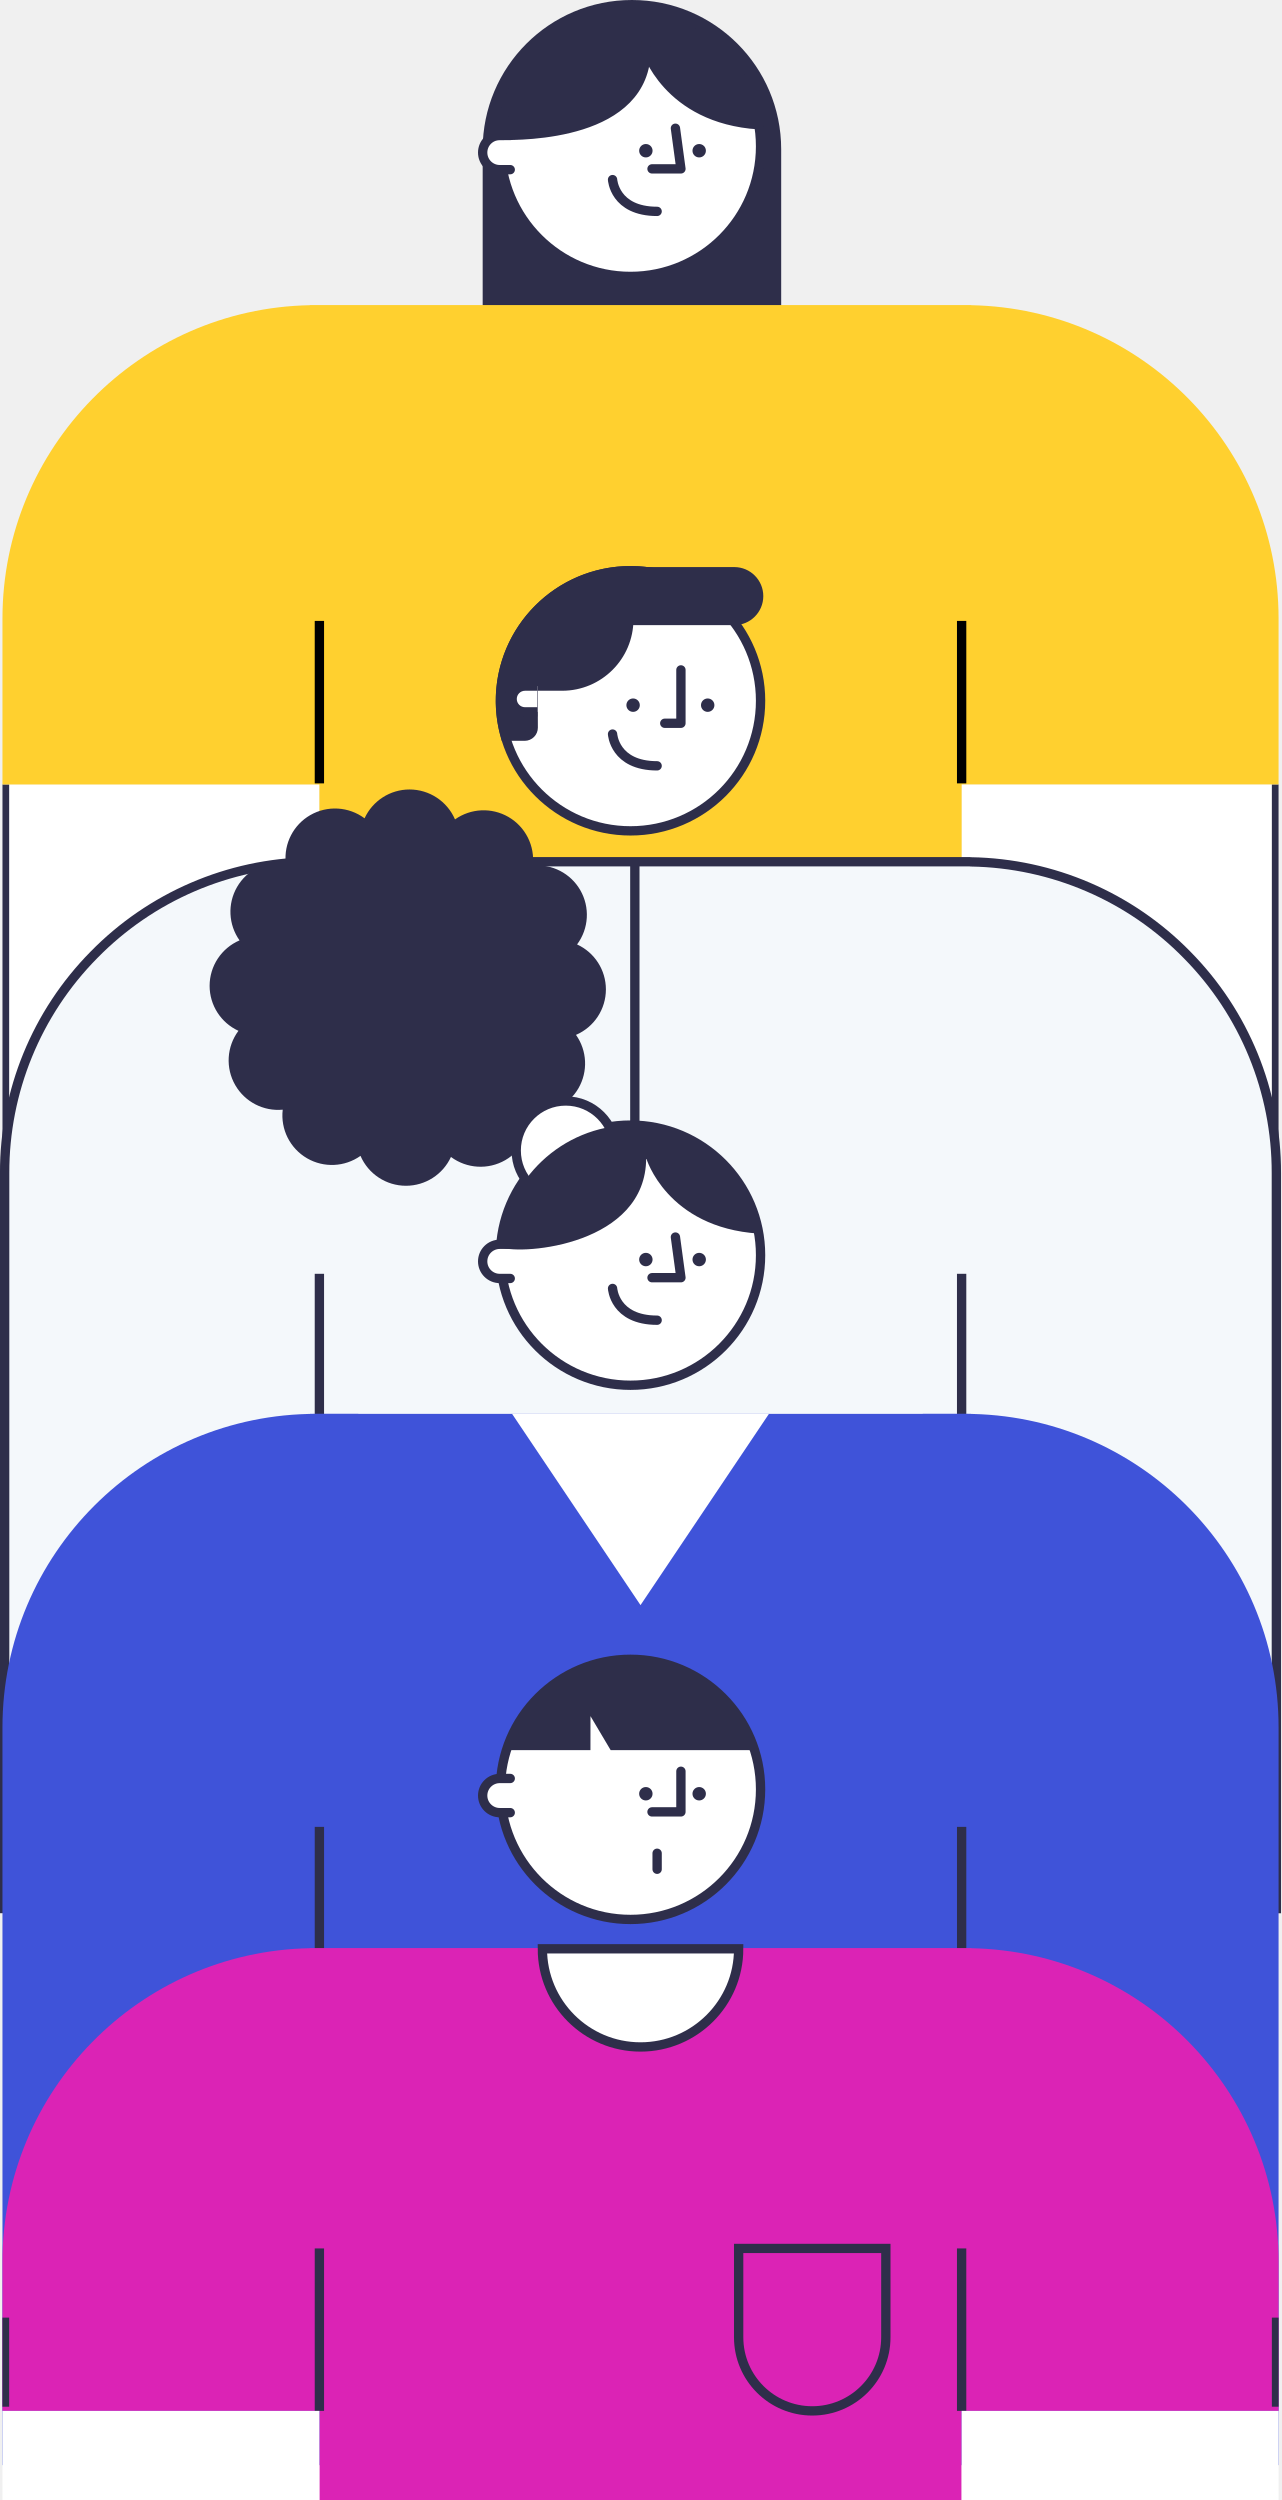
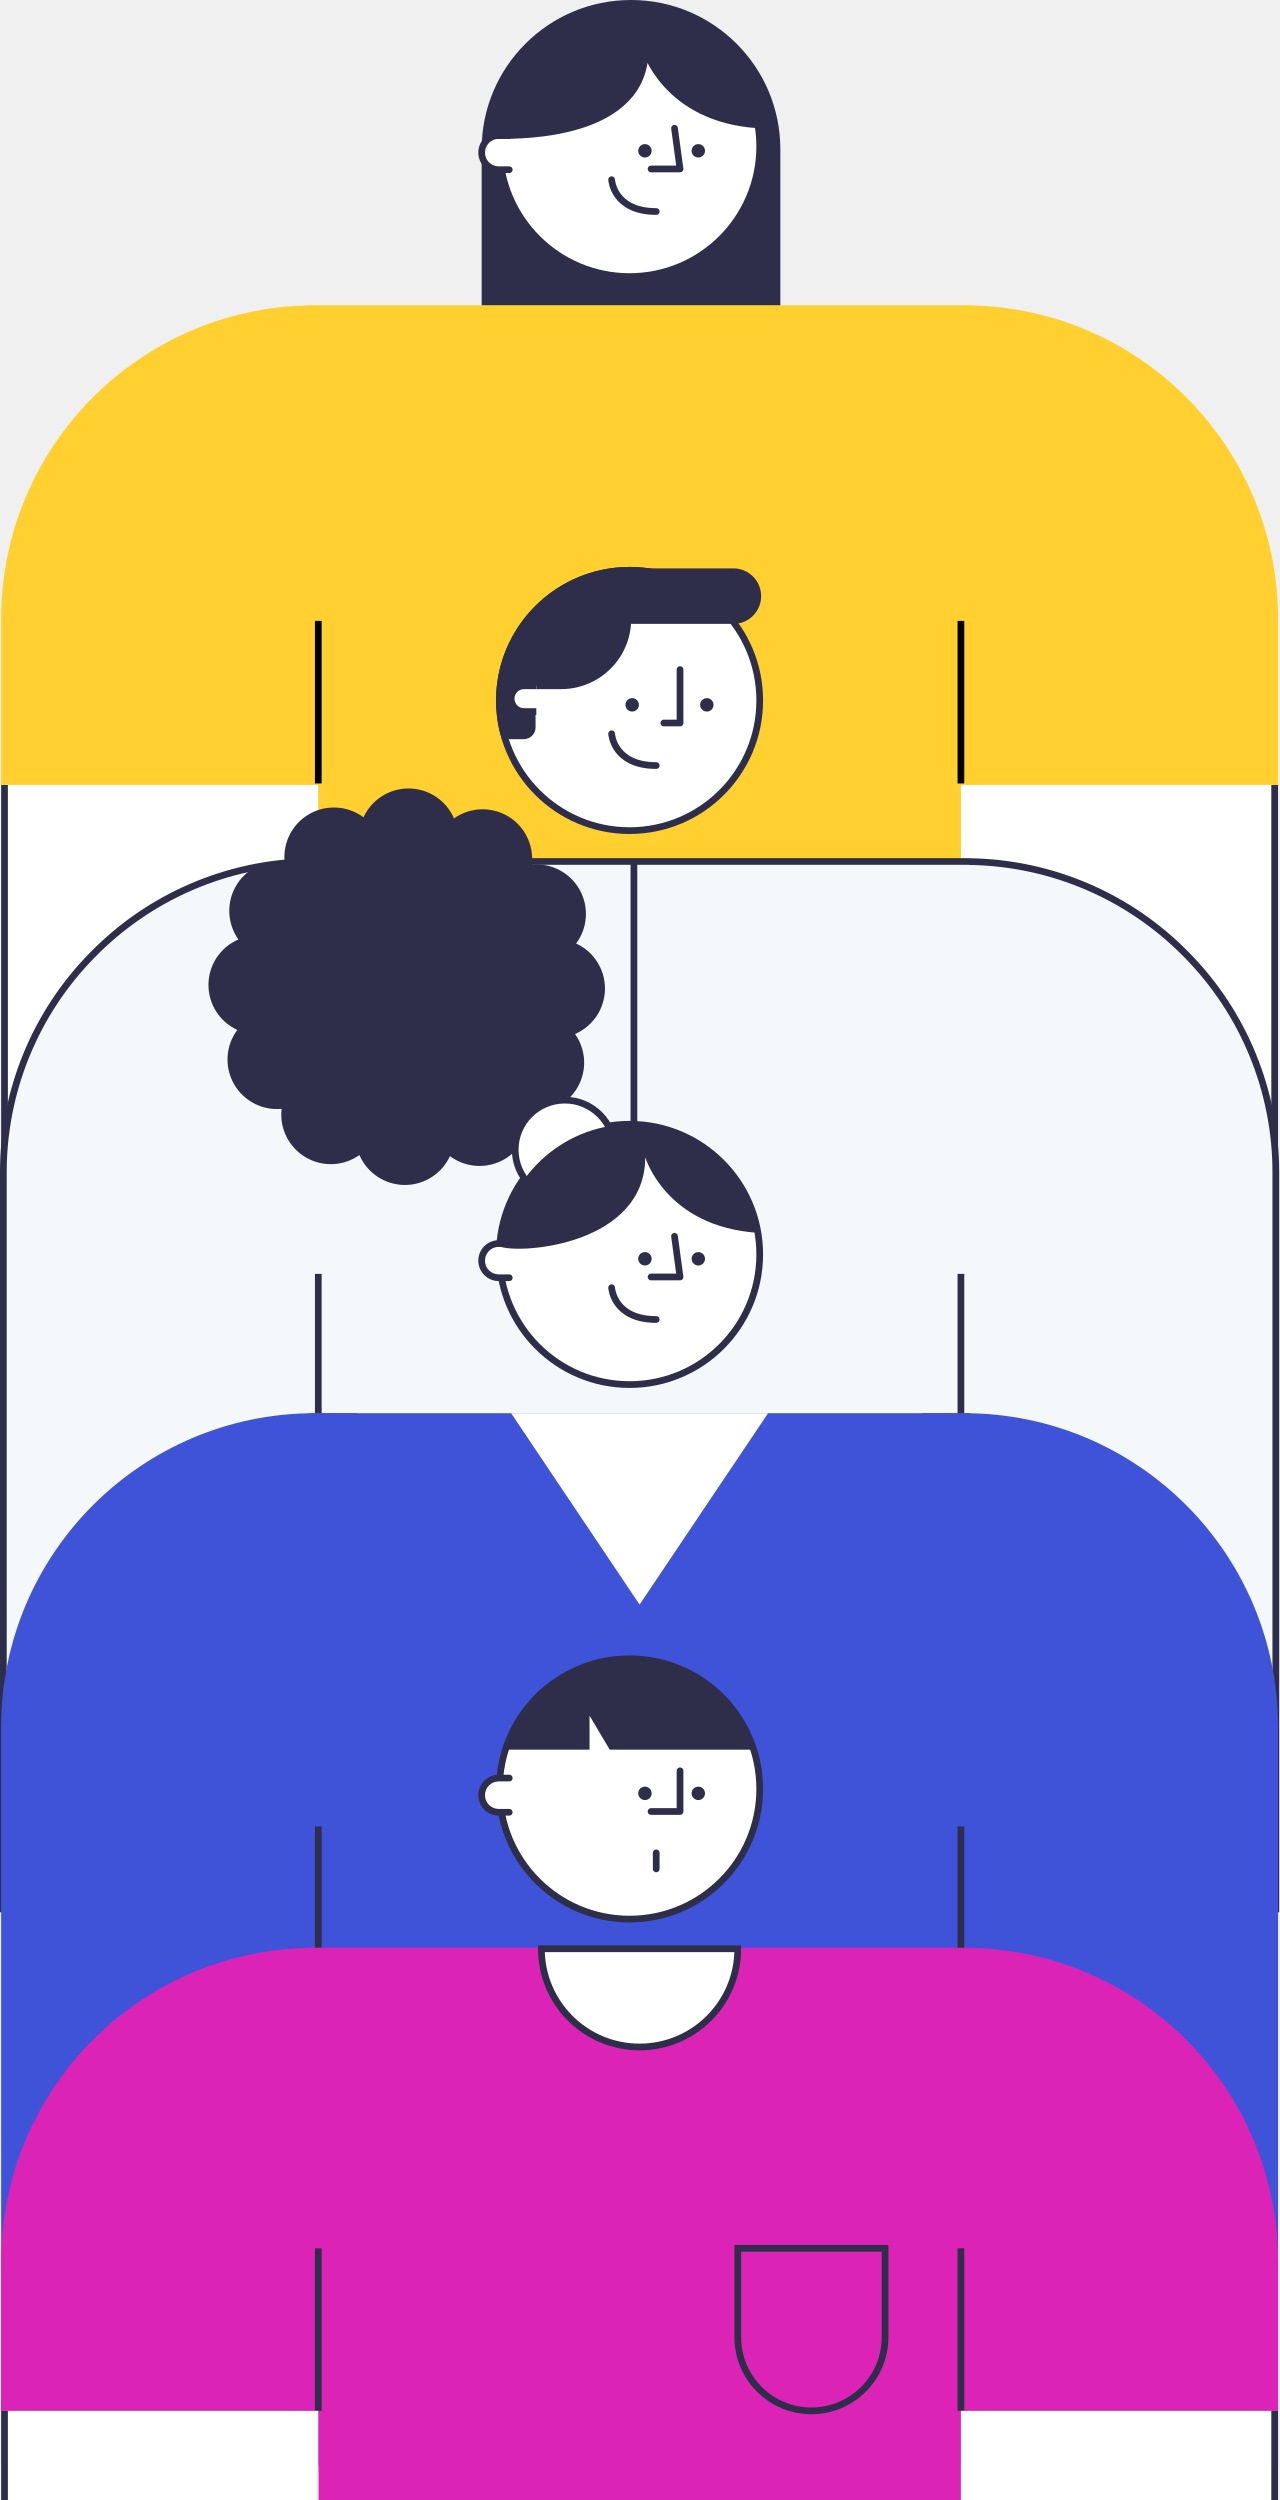
- <svg xmlns="http://www.w3.org/2000/svg" width="137.327" height="268" viewBox="0 0 137.327 268">
+ <svg xmlns="http://www.w3.org/2000/svg" width="190.343" height="372" viewBox="0 0 190.343 372">
  <defs>
    <style>.a,.f{fill:#2e2e4a}.b,.c,.e{fill:#fff}.b,.e,.f,.h{stroke:#2e2e4a}.b,.f,.h{stroke-miterlimit:10}.e{stroke-linecap:round;stroke-linejoin:round}.h{fill:none}.i{fill:#3f53d9}</style>
  </defs>
-   <path class="a" d="M67.743 0a16 16 0 0116 16v22.3h-32V16a16 16 0 0116-16z" />
-   <g transform="translate(.263 1.743)">
-     <path class="b" d="M68.4 51.462l13.765-20.5h-27.53z" />
-     <path class="c" d="M102.824 82.348H136.8v61.306h-33.976zM0 82.348h33.976v61.306H0z" />
-     <path class="c" d="M0 82.348h.595v61.306H0z" />
-     <path class="a" d="M0 82.348h.72v61.306H0zm136.08 0h.72v61.306h-.72z" />
-     <path d="M103.841 30.974v-.017h-70.88v.017a33.609 33.609 0 00-32.96 33.6v17.777h33.976v61.303h68.848V82.348H136.8v61.306-79.082a33.608 33.608 0 00-32.959-33.598z" fill="#ffd02f" />
-     <circle class="b" cx="13.945" cy="13.945" r="13.945" transform="translate(53.38)" />
-     <path class="e" d="M72.142 12.003l.591 4.357h-3.1" />
-     <circle class="a" cx=".719" cy=".719" r=".719" transform="translate(68.254 13.696)" />
-     <circle class="a" cx=".719" cy=".719" r=".719" transform="translate(73.971 13.696)" />
-     <path class="e" d="M65.403 17.511s.189 3.406 4.778 3.406m-15.746-4.473h-1.123a1.833 1.833 0 01-1.833-1.832 1.833 1.833 0 011.833-1.832h1.123" />
-     <path class="f" d="M67.325 0a13.864 13.864 0 00-13.89 12.776c2.325 0 15.571.073 15.571-9.245 0 0 2.176 7.454 12.057 8.1A13.936 13.936 0 0067.325 0z" />
+   <path class="a" d="M93.893 0a22.222 22.222 0 0122.223 22.222V53.2H71.671V22.222A22.222 22.222 0 0193.893 0z" />
+   <g transform="translate(.171 2.42)">
+     <path class="b" d="M95 71.474l19.118-28.478H75.882z" />
+     <path class="c" d="M142.812 114.373h47.189v85.147h-47.189zM0 114.373h47.189v85.147H0z" />
+     <path class="c" d="M0 114.373h.826v85.147H0z" />
+     <path class="a" d="M0 114.373h1v85.147H0zm189 0h1v85.147h-1z" />
+     <path d="M144.227 43.019v-.023H45.782v.023A46.679 46.679 0 00.004 89.683v24.69h47.189v85.147h95.623v-85.147h47.188v85.147V89.683a46.678 46.678 0 00-45.777-46.664z" fill="#ffd02f" />
+     <circle class="b" cx="19.368" cy="19.368" r="19.368" transform="translate(74.139)" />
+     <path class="e" d="M100.196 16.67l.821 6.051h-4.308" />
+     <circle class="a" cx=".999" cy=".999" r=".999" transform="translate(94.797 19.022)" />
+     <circle class="a" cx=".999" cy=".999" r=".999" transform="translate(102.738 19.022)" />
+     <path class="e" d="M90.838 24.321s.263 4.731 6.636 4.731m-21.869-6.219h-1.56a2.546 2.546 0 01-2.545-2.545 2.546 2.546 0 012.545-2.545h1.56" />
+     <path class="f" d="M93.507 0a19.256 19.256 0 00-19.292 17.745c3.229 0 21.626.1 21.626-12.84 0 0 3.022 10.353 16.746 11.248A19.356 19.356 0 0093.507 0z" />
  </g>
-   <g transform="translate(.263 61.179)">
-     <path d="M103.841 30.974v-.022h-70.88v.017a33.61 33.61 0 00-32.96 33.6v79.083h136.8v-79.08a33.609 33.609 0 00-32.96-33.598z" fill="#f4f8fb" />
-     <path class="h" d="M.235 143.418V64.573a33.171 33.171 0 019.564-23.382 33.193 33.193 0 0123.164-9.981h.232v-.012h70.458l.182.016a33.193 33.193 0 0123.164 9.981 33.17 33.17 0 019.564 23.382v78.846zm33.741-68.042v17.416m68.848-17.416v17.416" />
-     <circle class="b" cx="13.945" cy="13.945" r="13.945" transform="translate(53.38)" />
-     <path class="f" d="M56.881 12.37l.016 4.452a.912.912 0 01-.912.915h-2.078a13.955 13.955 0 01-.4-5.661A13.986 13.986 0 0166.039.058a13.909 13.909 0 0110.591 3.5c-1.567 1.158-6.787 1.668-9.487 1.668a7.144 7.144 0 01-7.144 7.144h-3.116" />
-     <path class="b" d="M57.337 12.37h-1.319a1.382 1.382 0 00-1.382 1.382 1.382 1.382 0 001.382 1.382h1.319" />
-     <path class="e" d="M72.732 10.635v5.72h-1.734" />
-     <circle class="a" cx=".719" cy=".719" r=".719" transform="translate(66.886 13.696)" />
-     <circle class="a" cx=".719" cy=".719" r=".719" transform="translate(74.883 13.696)" />
-     <path class="e" d="M65.403 17.512s.189 3.406 4.778 3.406" />
+   <g transform="translate(.171 84.861)">
+     <path d="M144.227 43.019v-.028H45.782v.023A46.68 46.68 0 00.004 89.679V199.52h190V89.684a46.679 46.679 0 00-45.777-46.665z" fill="#f4f8fb" />
+     <path class="h" d="M.327 199.191V89.684A46.071 46.071 0 0113.61 57.209a46.1 46.1 0 0132.172-13.862l.322-.006v-.016h97.859l.252.022a46.1 46.1 0 0132.172 13.862 46.07 46.07 0 0113.283 32.475v109.507zm46.862-94.502v24.188m95.623-24.188v24.188" />
+     <circle class="b" cx="19.368" cy="19.368" r="19.368" transform="translate(74.139)" />
+     <path class="f" d="M79.001 17.181l.022 6.183a1.266 1.266 0 01-1.267 1.271H74.87a19.381 19.381 0 01-.557-7.862A19.425 19.425 0 0191.718.081a19.318 19.318 0 0114.71 4.862c-2.176 1.608-9.426 2.316-13.177 2.316a9.922 9.922 0 01-9.924 9.922h-4.328" />
+     <path class="b" d="M79.634 17.181h-1.832a1.919 1.919 0 00-1.919 1.919 1.919 1.919 0 001.919 1.919h1.832" />
+     <path class="e" d="M101.017 14.771v7.951h-2.408" />
+     <circle class="a" cx=".999" cy=".999" r=".999" transform="translate(92.897 19.022)" />
+     <circle class="a" cx=".999" cy=".999" r=".999" transform="translate(104.005 19.022)" />
+     <path class="e" d="M90.838 24.322s.263 4.731 6.636 4.731" />
  </g>
-   <path class="b" d="M68.055 92.179v32.029" />
-   <g transform="translate(.264 84.633)">
-     <path class="i" d="M32.959 66.933h70.881V179.63H32.959z" />
-     <path class="c" d="M68.399 87.437l13.765-20.5h-27.53z" />
-     <path class="i" d="M102.824 100.909v78.721h33.975v-79.082a33.615 33.615 0 00-33.615-33.615h-4.532m-64.677 33.976v78.721H0v-79.082a33.615 33.615 0 0133.615-33.615h4.532" />
-     <path class="h" d="M33.976 111.207v17.416m68.848-17.416v17.416" />
-     <circle class="b" cx="13.945" cy="13.945" r="13.945" transform="translate(53.379 35.976)" />
-     <path class="e" d="M72.141 47.979l.591 4.357h-3.1" />
-     <circle class="a" cx=".719" cy=".719" r=".719" transform="translate(68.253 49.672)" />
-     <circle class="a" cx=".719" cy=".719" r=".719" transform="translate(73.971 49.672)" />
-     <path class="e" d="M65.403 53.487s.189 3.406 4.778 3.406m-15.747-4.474h-1.123a1.832 1.832 0 01-1.833-1.832 1.832 1.832 0 011.833-1.832h1.123" />
-     <path class="a" d="M64.689 21.431a5.306 5.306 0 00-3.091-4.82 5.31 5.31 0 00.34-5.826 5.308 5.308 0 00-5.087-2.629 5.311 5.311 0 00-2.619-5.216 5.308 5.308 0 00-5.719.267 5.311 5.311 0 00-4.876-3.208 5.306 5.306 0 00-4.82 3.091 5.31 5.31 0 00-5.826-.34 5.306 5.306 0 00-2.628 5.087 5.31 5.31 0 00-5.216 2.619 5.308 5.308 0 00.267 5.719 5.311 5.311 0 00-3.208 4.876 5.307 5.307 0 003.091 4.82 5.31 5.31 0 00-.34 5.826 5.306 5.306 0 005.087 2.628 5.309 5.309 0 002.619 5.216 5.306 5.306 0 005.719-.266 5.31 5.31 0 004.876 3.207 5.307 5.307 0 004.82-3.09 5.311 5.311 0 005.826.34 5.306 5.306 0 002.628-5.087 5.309 5.309 0 005.216-2.619 5.307 5.307 0 00-.266-5.719 5.311 5.311 0 003.207-4.876z" />
-     <circle class="e" cx="5.31" cy="5.31" r="5.31" transform="translate(55.073 33.391)" />
-     <path class="a" d="M67.324 35.976a14.154 14.154 0 00-13.89 13.109c2.38.835 15.571-.259 15.571-9.577 0 0 2.176 7.453 12.057 8.1a13.936 13.936 0 00-13.738-11.632z" />
+   <path class="b" d="M94.327 127.94v44.485" />
+   <g transform="translate(.172 117.323)">
+     <path class="i" d="M45.777 92.962h98.445v156.524H45.777z" />
+     <path class="c" d="M94.999 121.44l19.118-28.478H75.881z" />
+     <path class="i" d="M142.811 140.151v109.335h47.188V139.65a46.687 46.687 0 00-46.687-46.688h-6.295m-89.829 47.189v109.335H0V139.65a46.687 46.687 0 0146.687-46.688h6.3" />
+     <path class="h" d="M47.188 154.454v24.188m95.623-24.188v24.188" />
+     <circle class="b" cx="19.368" cy="19.368" r="19.368" transform="translate(74.138 49.966)" />
+     <path class="e" d="M100.195 66.637l.821 6.051h-4.308" />
+     <circle class="a" cx=".999" cy=".999" r=".999" transform="translate(94.796 68.988)" />
+     <circle class="a" cx=".999" cy=".999" r=".999" transform="translate(102.737 68.988)" />
+     <path class="e" d="M90.837 74.288s.263 4.73 6.636 4.73m-21.869-6.214h-1.56a2.545 2.545 0 01-2.545-2.544 2.545 2.545 0 012.545-2.544h1.56" />
+     <path class="a" d="M89.848 29.765a7.37 7.37 0 00-4.293-6.694 7.375 7.375 0 00.472-8.092 7.372 7.372 0 00-7.065-3.651 7.376 7.376 0 00-3.636-7.244 7.372 7.372 0 00-7.943.371A7.377 7.377 0 0060.611 0a7.37 7.37 0 00-6.694 4.293 7.375 7.375 0 00-8.092-.472 7.37 7.37 0 00-3.65 7.065 7.374 7.374 0 00-7.245 3.637 7.372 7.372 0 00.371 7.943 7.376 7.376 0 00-4.455 6.772 7.371 7.371 0 004.293 6.694 7.375 7.375 0 00-.472 8.092 7.37 7.37 0 007.065 3.65 7.374 7.374 0 003.637 7.244 7.37 7.37 0 007.943-.37 7.376 7.376 0 006.772 4.454 7.371 7.371 0 006.694-4.292 7.377 7.377 0 008.092.472 7.37 7.37 0 003.65-7.065 7.374 7.374 0 007.244-3.637 7.37 7.37 0 00-.37-7.943 7.376 7.376 0 004.454-6.772z" />
+     <circle class="e" cx="7.375" cy="7.375" r="7.375" transform="translate(76.491 46.377)" />
+     <path class="a" d="M93.506 49.966a19.659 19.659 0 00-19.292 18.207c3.306 1.16 21.626-.36 21.626-13.3 0 0 3.022 10.352 16.746 11.248a19.356 19.356 0 00-19.08-16.155z" />
  </g>
-   <path d="M104.104 208.847v-.017h-70.88v.017a33.61 33.61 0 00-32.96 33.6v16H34.24v9.552h68.848v-9.552h33.975v9.552-25.552a33.609 33.609 0 00-32.959-33.6z" fill="#db23b5" />
-   <path class="h" d="M79.184 241.032h15.778v9.527a7.889 7.889 0 01-7.889 7.889 7.889 7.889 0 01-7.889-7.889v-9.527z" />
-   <g transform="translate(34.239 177.875)">
-     <path class="h" d="M0 63.157v17.416m68.848-17.416v17.416" />
-     <circle class="b" cx="13.945" cy="13.945" r="13.945" transform="translate(19.404)" />
-     <path class="a" d="M29.06 6.093l2.164 3.647h15.423A13.951 13.951 0 0033.347 0a13.951 13.951 0 00-13.3 9.74h9.01z" />
-     <path class="e" d="M36.205 20.793v1.716m2.551-10.506v4.357h-3.1" />
-     <circle class="a" cx=".719" cy=".719" r=".719" transform="translate(34.277 13.696)" />
-     <circle class="a" cx=".719" cy=".719" r=".719" transform="translate(39.995 13.696)" />
-     <path class="e" d="M20.459 16.441h-1.123a1.833 1.833 0 01-1.833-1.832 1.832 1.832 0 011.833-1.832h1.123" />
+   <path d="M144.398 289.846v-.023H45.953v.023A46.68 46.68 0 00.175 336.511v22.226h47.189v13.267h95.623v-13.267h47.188v13.267-35.493a46.679 46.679 0 00-45.777-46.665z" fill="#db23b5" />
+   <path class="h" d="M109.783 334.545h21.914v13.231a10.957 10.957 0 01-10.957 10.957 10.957 10.957 0 01-10.957-10.957v-13.231z" />
+   <g transform="translate(47.36 246.827)">
+     <path class="h" d="M0 87.718v24.188m95.622-24.188v24.188" />
+     <circle class="b" cx="19.368" cy="19.368" r="19.368" transform="translate(26.95)" />
+     <path class="a" d="M40.362 8.462l3.006 5.066h21.42A19.375 19.375 0 0046.318 0a19.376 19.376 0 00-18.47 13.528h12.514z" />
+     <path class="e" d="M50.285 28.879v2.383m3.543-14.591v6.051H49.52" />
+     <circle class="a" cx=".999" cy=".999" r=".999" transform="translate(47.607 19.023)" />
+     <circle class="a" cx=".999" cy=".999" r=".999" transform="translate(55.549 19.023)" />
+     <path class="e" d="M28.416 22.839h-1.56a2.546 2.546 0 01-2.545-2.545 2.545 2.545 0 012.545-2.545h1.56" />
  </g>
-   <path class="b" d="M68.663 219.434a10.521 10.521 0 0010.521-10.521H58.143a10.52 10.52 0 0010.52 10.521z" />
-   <path class="c" d="M103.087 258.448h33.976V268h-33.976zm-102.824 0h33.976V268H.263z" />
-   <path class="f" d="M67.588 61.29h11.124a2.613 2.613 0 012.613 2.613 2.613 2.613 0 01-2.613 2.613H67.588V61.29z" />
-   <path d="M34.239 66.562v17.416m68.848-17.416v17.416" stroke="#000" fill="none" stroke-miterlimit="10" />
-   <path class="a" d="M.263 248.448h.72V258h-.72zm136.08 0h.72V258h-.72z" />
+   <path class="b" d="M95.171 304.591a14.612 14.612 0 0014.612-14.612H80.56a14.612 14.612 0 0014.611 14.612z" />
+   <path class="c" d="M142.983 358.733h47.189V372h-47.189zm-142.812 0H47.36V372H.171z" />
+   <path class="f" d="M93.678 85.073h15.451a3.629 3.629 0 013.629 3.629 3.629 3.629 0 01-3.629 3.629H93.678v-7.258z" />
+   <path d="M47.36 92.388v24.188m95.623-24.188v24.188" stroke="#000" fill="none" stroke-miterlimit="10" />
+   <path class="a" d="M.171 358.733h1V372h-1zm189 0h1V372h-1z" />
</svg>
